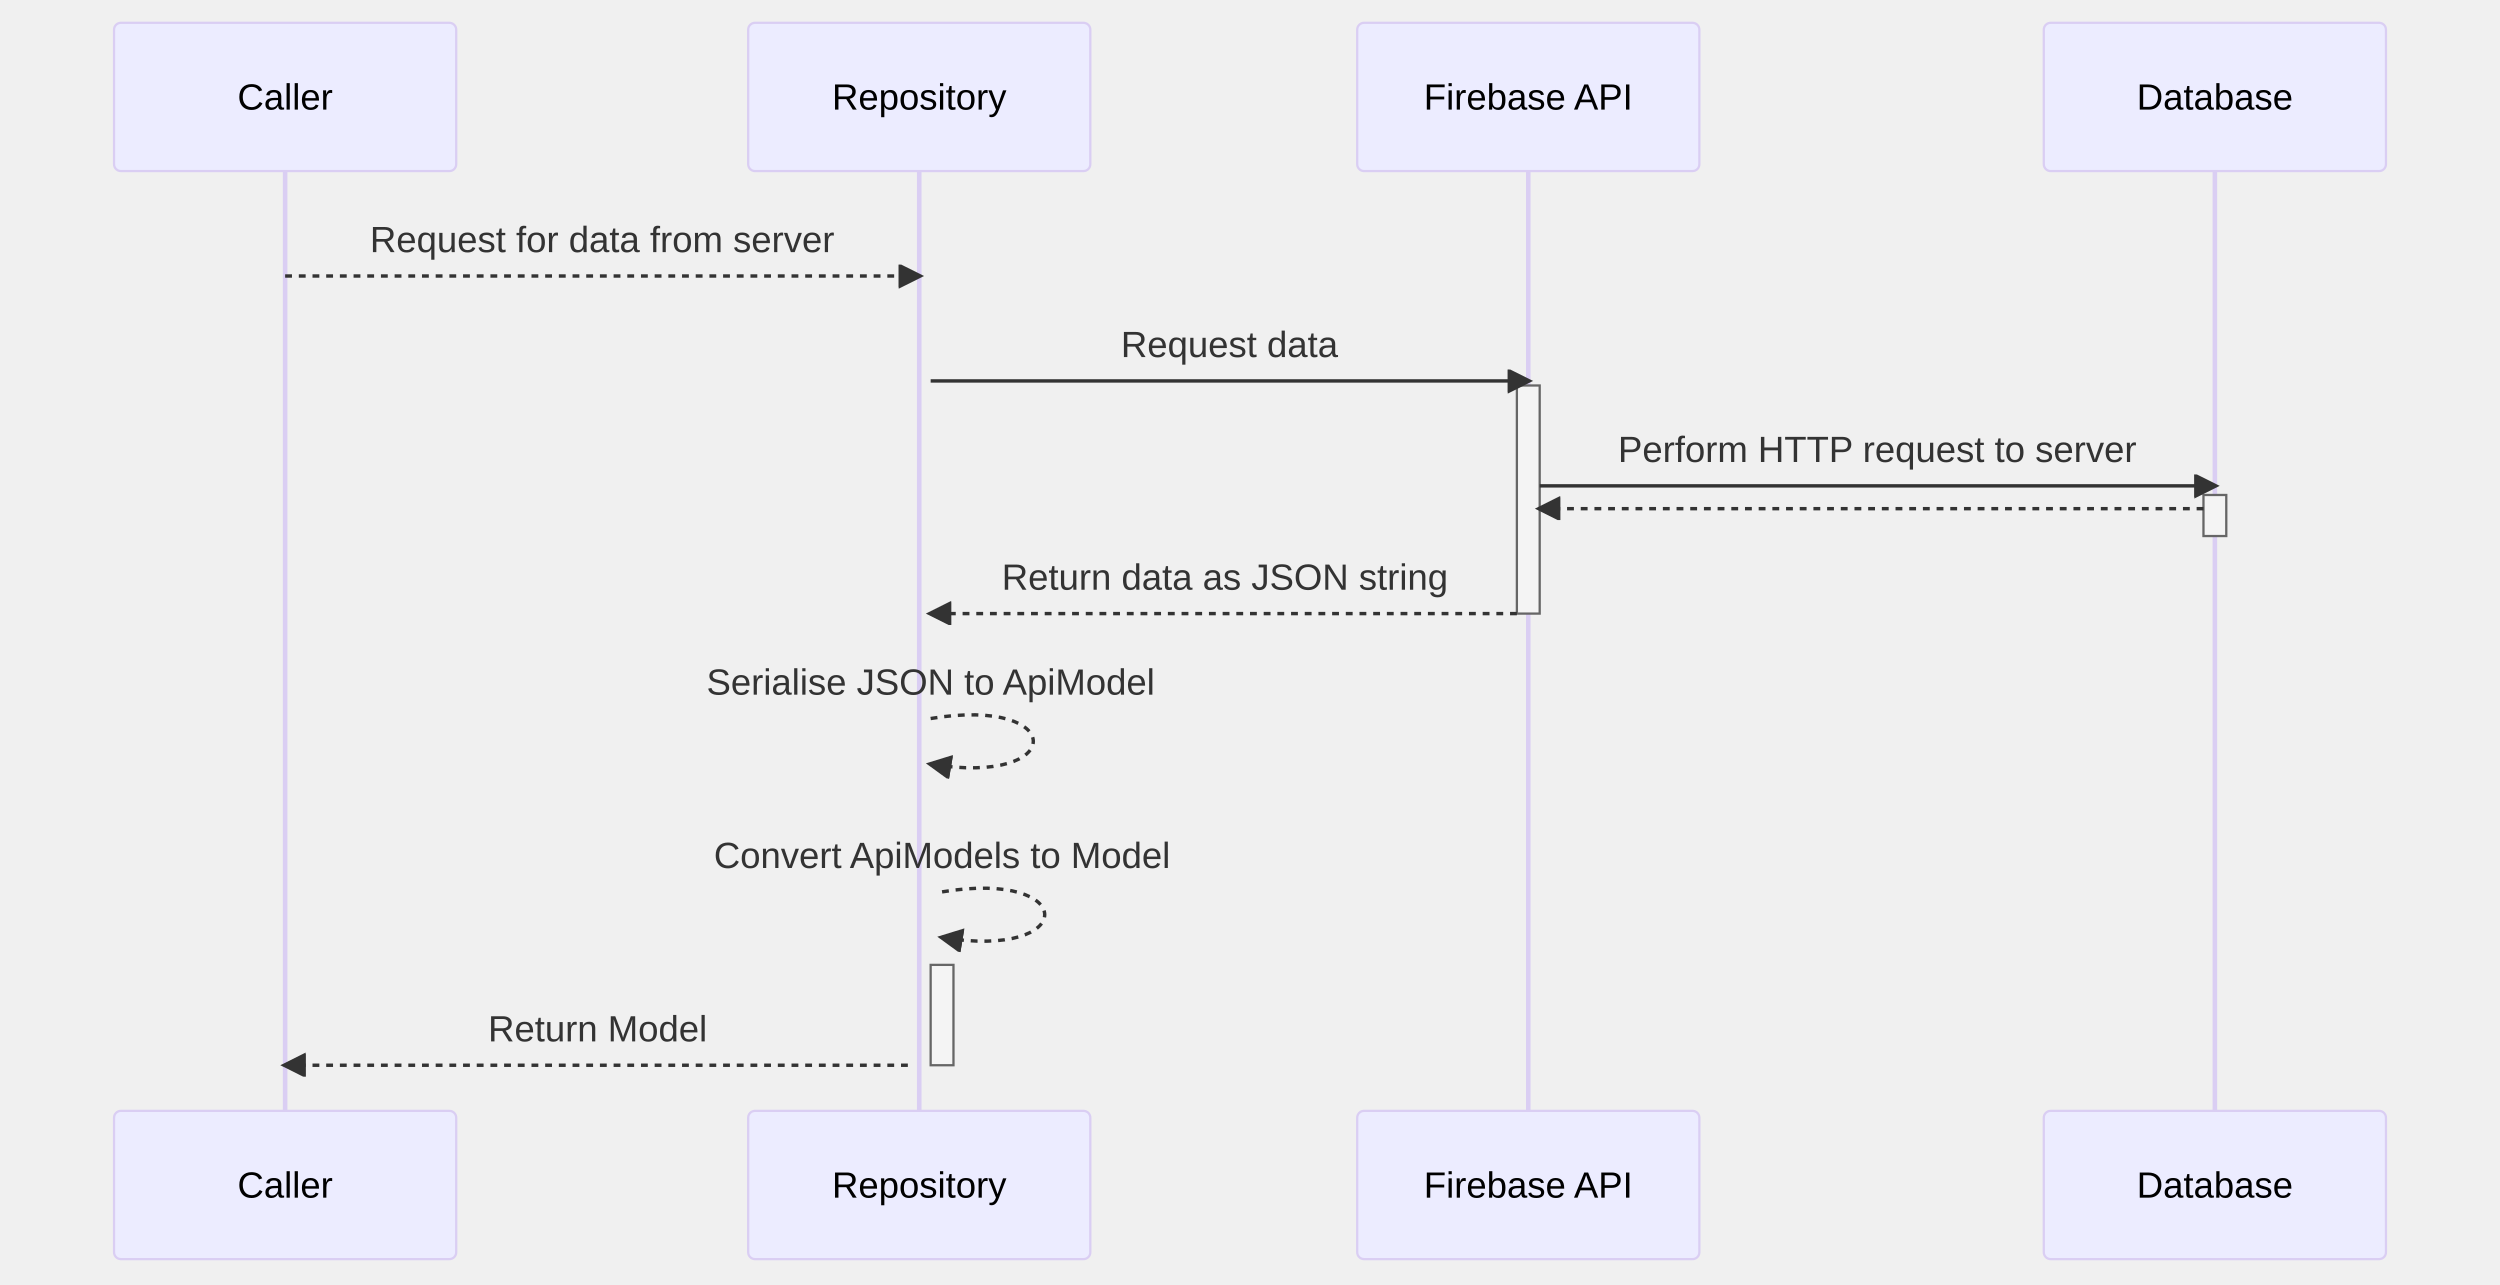
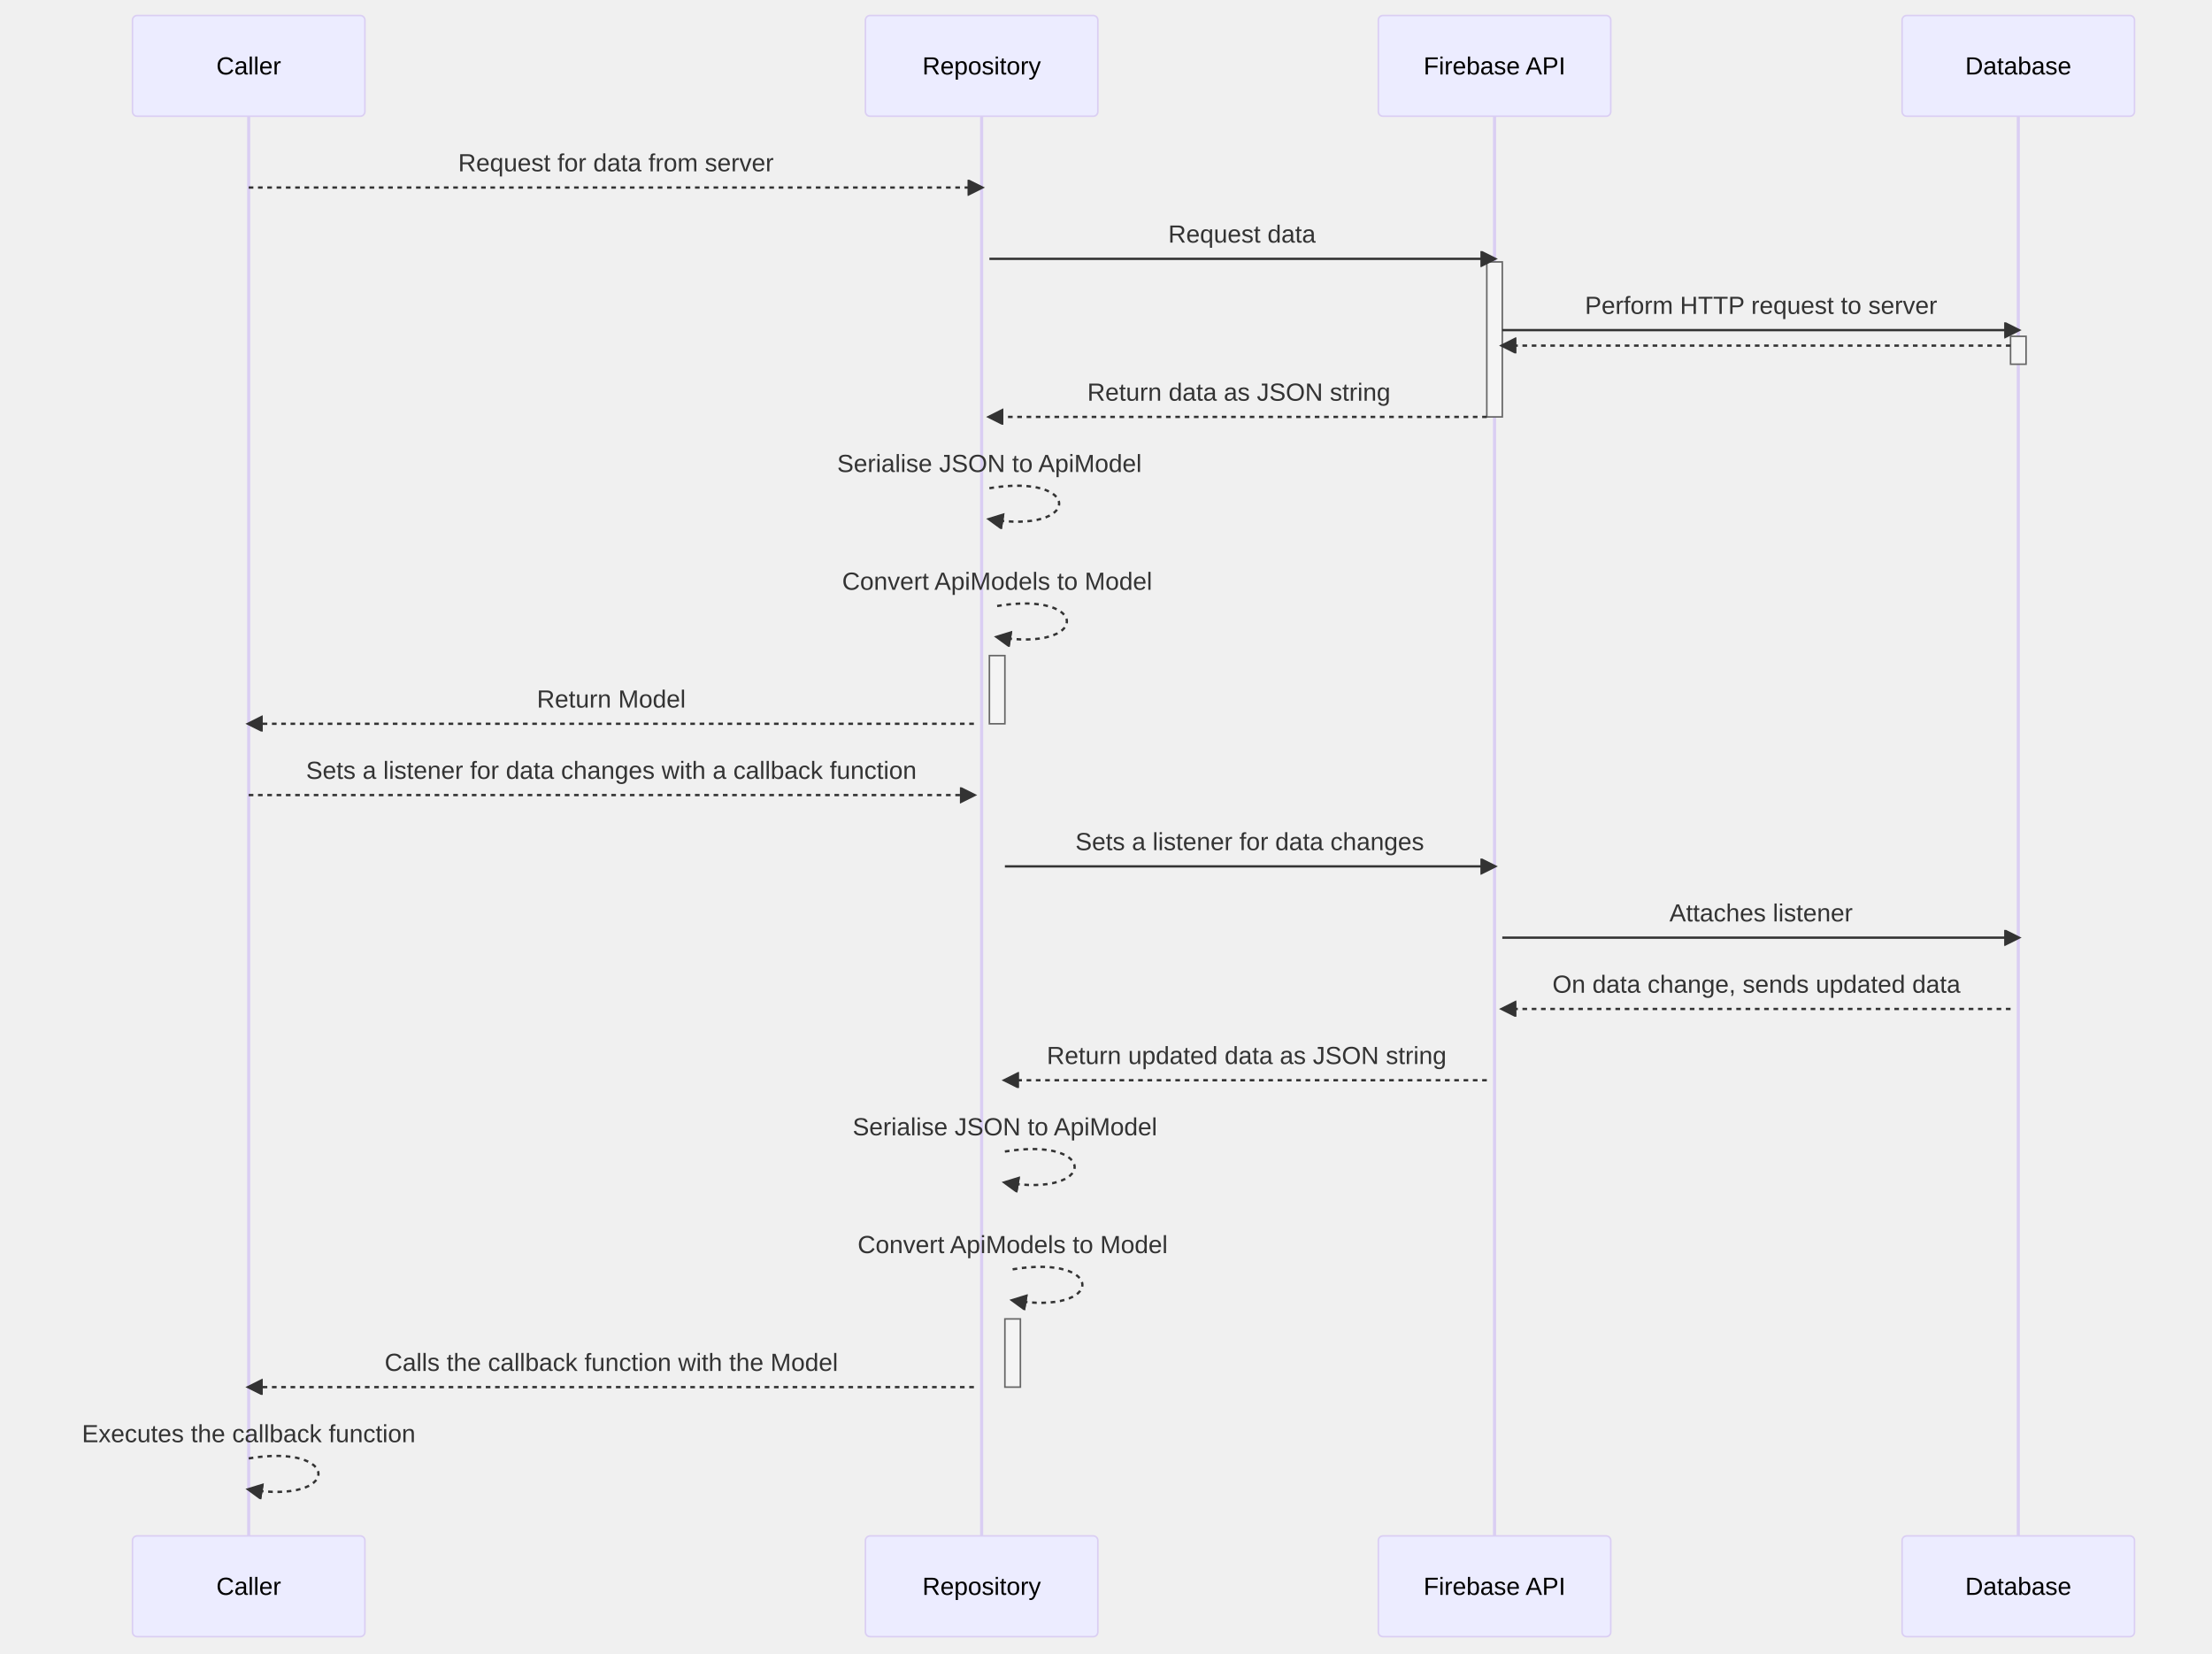
- <svg xmlns="http://www.w3.org/2000/svg" aria-roledescription="sequence" role="graphics-document document" viewBox="-50 -10 1096 563" style="max-width: 1096px; background-color: rgb(255, 255, 255);" width="100%" id="mermaid-1681611769257">
-   <style>#mermaid-1681611769257{font-family:"trebuchet ms",verdana,arial,sans-serif;font-size:16px;fill:#333;}#mermaid-1681611769257 .error-icon{fill:#552222;}#mermaid-1681611769257 .error-text{fill:#552222;stroke:#552222;}#mermaid-1681611769257 .edge-thickness-normal{stroke-width:2px;}#mermaid-1681611769257 .edge-thickness-thick{stroke-width:3.5px;}#mermaid-1681611769257 .edge-pattern-solid{stroke-dasharray:0;}#mermaid-1681611769257 .edge-pattern-dashed{stroke-dasharray:3;}#mermaid-1681611769257 .edge-pattern-dotted{stroke-dasharray:2;}#mermaid-1681611769257 .marker{fill:#333333;stroke:#333333;}#mermaid-1681611769257 .marker.cross{stroke:#333333;}#mermaid-1681611769257 svg{font-family:"trebuchet ms",verdana,arial,sans-serif;font-size:16px;}#mermaid-1681611769257 .actor{stroke:hsl(259.626, 59.777%, 87.902%);fill:#ECECFF;}#mermaid-1681611769257 text.actor&gt;tspan{fill:black;stroke:none;}#mermaid-1681611769257 .actor-line{stroke:grey;}#mermaid-1681611769257 .messageLine0{stroke-width:1.5;stroke-dasharray:none;stroke:#333;}#mermaid-1681611769257 .messageLine1{stroke-width:1.5;stroke-dasharray:2,2;stroke:#333;}#mermaid-1681611769257 #arrowhead path{fill:#333;stroke:#333;}#mermaid-1681611769257 .sequenceNumber{fill:white;}#mermaid-1681611769257 #sequencenumber{fill:#333;}#mermaid-1681611769257 #crosshead path{fill:#333;stroke:#333;}#mermaid-1681611769257 .messageText{fill:#333;stroke:none;}#mermaid-1681611769257 .labelBox{stroke:hsl(259.626, 59.777%, 87.902%);fill:#ECECFF;}#mermaid-1681611769257 .labelText,#mermaid-1681611769257 .labelText&gt;tspan{fill:black;stroke:none;}#mermaid-1681611769257 .loopText,#mermaid-1681611769257 .loopText&gt;tspan{fill:black;stroke:none;}#mermaid-1681611769257 .loopLine{stroke-width:2px;stroke-dasharray:2,2;stroke:hsl(259.626, 59.777%, 87.902%);fill:hsl(259.626, 59.777%, 87.902%);}#mermaid-1681611769257 .note{stroke:#aaaa33;fill:#fff5ad;}#mermaid-1681611769257 .noteText,#mermaid-1681611769257 .noteText&gt;tspan{fill:black;stroke:none;}#mermaid-1681611769257 .activation0{fill:#f4f4f4;stroke:#666;}#mermaid-1681611769257 .activation1{fill:#f4f4f4;stroke:#666;}#mermaid-1681611769257 .activation2{fill:#f4f4f4;stroke:#666;}#mermaid-1681611769257 .actorPopupMenu{position:absolute;}#mermaid-1681611769257 .actorPopupMenuPanel{position:absolute;fill:#ECECFF;box-shadow:0px 8px 16px 0px rgba(0,0,0,0.2);filter:drop-shadow(3px 5px 2px rgb(0 0 0 / 0.4));}#mermaid-1681611769257 .actor-man line{stroke:hsl(259.626, 59.777%, 87.902%);fill:#ECECFF;}#mermaid-1681611769257 .actor-man circle,#mermaid-1681611769257 line{stroke:hsl(259.626, 59.777%, 87.902%);fill:#ECECFF;stroke-width:2px;}#mermaid-1681611769257 :root{--mermaid-font-family:"trebuchet ms",verdana,arial,sans-serif;}</style>
+ <svg xmlns="http://www.w3.org/2000/svg" aria-roledescription="sequence" role="graphics-document document" viewBox="-85.5 -10 1427.5 1067" style="max-width: 1427.5px; background-color: rgb(255, 255, 255);" width="100%" id="mermaid-1681635837410">
+   <style>#mermaid-1681635837410{font-family:"trebuchet ms",verdana,arial,sans-serif;font-size:16px;fill:#333;}#mermaid-1681635837410 .error-icon{fill:#552222;}#mermaid-1681635837410 .error-text{fill:#552222;stroke:#552222;}#mermaid-1681635837410 .edge-thickness-normal{stroke-width:2px;}#mermaid-1681635837410 .edge-thickness-thick{stroke-width:3.5px;}#mermaid-1681635837410 .edge-pattern-solid{stroke-dasharray:0;}#mermaid-1681635837410 .edge-pattern-dashed{stroke-dasharray:3;}#mermaid-1681635837410 .edge-pattern-dotted{stroke-dasharray:2;}#mermaid-1681635837410 .marker{fill:#333333;stroke:#333333;}#mermaid-1681635837410 .marker.cross{stroke:#333333;}#mermaid-1681635837410 svg{font-family:"trebuchet ms",verdana,arial,sans-serif;font-size:16px;}#mermaid-1681635837410 .actor{stroke:hsl(259.626, 59.777%, 87.902%);fill:#ECECFF;}#mermaid-1681635837410 text.actor&gt;tspan{fill:black;stroke:none;}#mermaid-1681635837410 .actor-line{stroke:grey;}#mermaid-1681635837410 .messageLine0{stroke-width:1.5;stroke-dasharray:none;stroke:#333;}#mermaid-1681635837410 .messageLine1{stroke-width:1.5;stroke-dasharray:2,2;stroke:#333;}#mermaid-1681635837410 #arrowhead path{fill:#333;stroke:#333;}#mermaid-1681635837410 .sequenceNumber{fill:white;}#mermaid-1681635837410 #sequencenumber{fill:#333;}#mermaid-1681635837410 #crosshead path{fill:#333;stroke:#333;}#mermaid-1681635837410 .messageText{fill:#333;stroke:none;}#mermaid-1681635837410 .labelBox{stroke:hsl(259.626, 59.777%, 87.902%);fill:#ECECFF;}#mermaid-1681635837410 .labelText,#mermaid-1681635837410 .labelText&gt;tspan{fill:black;stroke:none;}#mermaid-1681635837410 .loopText,#mermaid-1681635837410 .loopText&gt;tspan{fill:black;stroke:none;}#mermaid-1681635837410 .loopLine{stroke-width:2px;stroke-dasharray:2,2;stroke:hsl(259.626, 59.777%, 87.902%);fill:hsl(259.626, 59.777%, 87.902%);}#mermaid-1681635837410 .note{stroke:#aaaa33;fill:#fff5ad;}#mermaid-1681635837410 .noteText,#mermaid-1681635837410 .noteText&gt;tspan{fill:black;stroke:none;}#mermaid-1681635837410 .activation0{fill:#f4f4f4;stroke:#666;}#mermaid-1681635837410 .activation1{fill:#f4f4f4;stroke:#666;}#mermaid-1681635837410 .activation2{fill:#f4f4f4;stroke:#666;}#mermaid-1681635837410 .actorPopupMenu{position:absolute;}#mermaid-1681635837410 .actorPopupMenuPanel{position:absolute;fill:#ECECFF;box-shadow:0px 8px 16px 0px rgba(0,0,0,0.2);filter:drop-shadow(3px 5px 2px rgb(0 0 0 / 0.4));}#mermaid-1681635837410 .actor-man line{stroke:hsl(259.626, 59.777%, 87.902%);fill:#ECECFF;}#mermaid-1681635837410 .actor-man circle,#mermaid-1681635837410 line{stroke:hsl(259.626, 59.777%, 87.902%);fill:#ECECFF;stroke-width:2px;}#mermaid-1681635837410 :root{--mermaid-font-family:"trebuchet ms",verdana,arial,sans-serif;}</style>
  <g />
  <defs>
    <symbol height="24" width="24" id="computer">
      <path d="M2 2v13h20v-13h-20zm18 11h-16v-9h16v9zm-10.228 6l.466-1h3.524l.467 1h-4.457zm14.228 3h-24l2-6h2.104l-1.33 4h18.45l-1.297-4h2.073l2 6zm-5-10h-14v-7h14v7z" transform="scale(.5)" />
    </symbol>
  </defs>
  <defs>
    <symbol clip-rule="evenodd" fill-rule="evenodd" id="database">
      <path d="M12.258.001l.256.004.255.005.253.008.251.01.249.012.247.015.246.016.242.019.241.02.239.023.236.024.233.027.231.028.229.031.225.032.223.034.22.036.217.038.214.04.211.041.208.043.205.045.201.046.198.048.194.05.191.051.187.053.183.054.18.056.175.057.172.059.168.06.163.061.16.063.155.064.15.066.074.033.073.033.071.034.07.034.069.035.068.035.067.035.066.035.064.036.064.036.062.036.06.036.06.037.058.037.058.037.055.038.055.038.053.038.052.038.051.039.05.039.048.039.047.039.045.04.044.04.043.04.041.04.04.041.039.041.037.041.036.041.034.041.033.042.032.042.03.042.029.042.027.042.026.043.024.043.023.043.021.043.02.043.018.044.017.043.015.044.013.044.012.044.011.045.009.044.007.045.006.045.004.045.002.045.001.045v17l-.001.045-.002.045-.004.045-.006.045-.007.045-.009.044-.011.045-.012.044-.013.044-.015.044-.017.043-.018.044-.02.043-.021.043-.023.043-.024.043-.026.043-.027.042-.029.042-.03.042-.032.042-.033.042-.034.041-.036.041-.037.041-.039.041-.04.041-.041.04-.043.04-.044.04-.045.04-.047.039-.048.039-.05.039-.051.039-.052.038-.053.038-.055.038-.055.038-.058.037-.058.037-.06.037-.06.036-.062.036-.064.036-.064.036-.066.035-.067.035-.068.035-.069.035-.07.034-.071.034-.073.033-.074.033-.15.066-.155.064-.16.063-.163.061-.168.06-.172.059-.175.057-.18.056-.183.054-.187.053-.191.051-.194.05-.198.048-.201.046-.205.045-.208.043-.211.041-.214.04-.217.038-.22.036-.223.034-.225.032-.229.031-.231.028-.233.027-.236.024-.239.023-.241.02-.242.019-.246.016-.247.015-.249.012-.251.01-.253.008-.255.005-.256.004-.258.001-.258-.001-.256-.004-.255-.005-.253-.008-.251-.01-.249-.012-.247-.015-.245-.016-.243-.019-.241-.02-.238-.023-.236-.024-.234-.027-.231-.028-.228-.031-.226-.032-.223-.034-.22-.036-.217-.038-.214-.04-.211-.041-.208-.043-.204-.045-.201-.046-.198-.048-.195-.05-.19-.051-.187-.053-.184-.054-.179-.056-.176-.057-.172-.059-.167-.06-.164-.061-.159-.063-.155-.064-.151-.066-.074-.033-.072-.033-.072-.034-.07-.034-.069-.035-.068-.035-.067-.035-.066-.035-.064-.036-.063-.036-.062-.036-.061-.036-.06-.037-.058-.037-.057-.037-.056-.038-.055-.038-.053-.038-.052-.038-.051-.039-.049-.039-.049-.039-.046-.039-.046-.04-.044-.04-.043-.04-.041-.04-.04-.041-.039-.041-.037-.041-.036-.041-.034-.041-.033-.042-.032-.042-.03-.042-.029-.042-.027-.042-.026-.043-.024-.043-.023-.043-.021-.043-.02-.043-.018-.044-.017-.043-.015-.044-.013-.044-.012-.044-.011-.045-.009-.044-.007-.045-.006-.045-.004-.045-.002-.045-.001-.045v-17l.001-.045.002-.045.004-.045.006-.045.007-.045.009-.044.011-.045.012-.044.013-.044.015-.044.017-.043.018-.044.02-.043.021-.043.023-.043.024-.043.026-.043.027-.042.029-.042.03-.042.032-.042.033-.042.034-.041.036-.041.037-.041.039-.041.04-.041.041-.04.043-.04.044-.04.046-.04.046-.039.049-.039.049-.039.051-.039.052-.038.053-.038.055-.038.056-.038.057-.037.058-.037.06-.037.061-.036.062-.036.063-.036.064-.036.066-.035.067-.035.068-.035.069-.035.07-.034.072-.034.072-.033.074-.033.151-.066.155-.064.159-.063.164-.061.167-.06.172-.059.176-.057.179-.056.184-.054.187-.053.19-.051.195-.05.198-.048.201-.046.204-.045.208-.043.211-.041.214-.04.217-.038.22-.036.223-.034.226-.032.228-.031.231-.028.234-.027.236-.024.238-.023.241-.02.243-.019.245-.016.247-.015.249-.012.251-.01.253-.008.255-.005.256-.004.258-.001.258.001zm-9.258 20.499v.01l.001.021.003.021.004.022.005.021.006.022.007.022.009.023.01.022.011.023.012.023.013.023.015.023.016.024.017.023.018.024.019.024.021.024.022.025.023.024.024.025.052.049.056.05.061.051.066.051.07.051.075.051.079.052.084.052.088.052.092.052.097.052.102.051.105.052.11.052.114.051.119.051.123.051.127.05.131.05.135.05.139.048.144.049.147.047.152.047.155.047.16.045.163.045.167.043.171.043.176.041.178.041.183.039.187.039.19.037.194.035.197.035.202.033.204.031.209.03.212.029.216.027.219.025.222.024.226.021.23.02.233.018.236.016.24.015.243.012.246.01.249.008.253.005.256.004.259.001.26-.001.257-.004.254-.005.25-.008.247-.011.244-.012.241-.014.237-.016.233-.018.231-.021.226-.021.224-.024.22-.026.216-.027.212-.028.21-.031.205-.031.202-.034.198-.034.194-.036.191-.037.187-.039.183-.04.179-.04.175-.042.172-.043.168-.044.163-.045.16-.046.155-.046.152-.047.148-.048.143-.049.139-.049.136-.05.131-.05.126-.05.123-.051.118-.052.114-.051.11-.052.106-.052.101-.052.096-.052.092-.052.088-.053.083-.051.079-.052.074-.052.07-.051.065-.051.06-.051.056-.05.051-.05.023-.024.023-.025.021-.024.02-.024.019-.024.018-.024.017-.024.015-.023.014-.024.013-.023.012-.023.01-.023.01-.022.008-.022.006-.022.006-.022.004-.022.004-.021.001-.021.001-.021v-4.127l-.077.055-.08.053-.083.054-.085.053-.087.052-.09.052-.093.051-.095.05-.097.05-.1.049-.102.049-.105.048-.106.047-.109.047-.111.046-.114.045-.115.045-.118.044-.12.043-.122.042-.124.042-.126.041-.128.04-.13.04-.132.038-.134.038-.135.037-.138.037-.139.035-.142.035-.143.034-.144.033-.147.032-.148.031-.15.03-.151.03-.153.029-.154.027-.156.027-.158.026-.159.025-.161.024-.162.023-.163.022-.165.021-.166.02-.167.019-.169.018-.169.017-.171.016-.173.015-.173.014-.175.013-.175.012-.177.011-.178.01-.179.008-.179.008-.181.006-.182.005-.182.004-.184.003-.184.002h-.37l-.184-.002-.184-.003-.182-.004-.182-.005-.181-.006-.179-.008-.179-.008-.178-.01-.176-.011-.176-.012-.175-.013-.173-.014-.172-.015-.171-.016-.17-.017-.169-.018-.167-.019-.166-.02-.165-.021-.163-.022-.162-.023-.161-.024-.159-.025-.157-.026-.156-.027-.155-.027-.153-.029-.151-.03-.15-.03-.148-.031-.146-.032-.145-.033-.143-.034-.141-.035-.14-.035-.137-.037-.136-.037-.134-.038-.132-.038-.13-.04-.128-.04-.126-.041-.124-.042-.122-.042-.12-.044-.117-.043-.116-.045-.113-.045-.112-.046-.109-.047-.106-.047-.105-.048-.102-.049-.1-.049-.097-.05-.095-.05-.093-.052-.09-.051-.087-.052-.085-.053-.083-.054-.08-.054-.077-.054v4.127zm0-5.654v.011l.001.021.003.021.004.021.005.022.006.022.007.022.009.022.01.022.011.023.012.023.013.023.015.024.016.023.017.024.018.024.019.024.021.024.022.024.023.025.024.024.052.05.056.05.061.05.066.051.07.051.075.052.079.051.084.052.088.052.092.052.097.052.102.052.105.052.11.051.114.051.119.052.123.05.127.051.131.05.135.049.139.049.144.048.147.048.152.047.155.046.16.045.163.045.167.044.171.042.176.042.178.04.183.04.187.038.19.037.194.036.197.034.202.033.204.032.209.03.212.028.216.027.219.025.222.024.226.022.23.02.233.018.236.016.24.014.243.012.246.01.249.008.253.006.256.003.259.001.26-.001.257-.003.254-.006.25-.008.247-.01.244-.012.241-.015.237-.016.233-.018.231-.02.226-.022.224-.024.22-.025.216-.027.212-.029.21-.03.205-.032.202-.033.198-.035.194-.036.191-.037.187-.039.183-.039.179-.041.175-.042.172-.043.168-.044.163-.045.16-.045.155-.047.152-.047.148-.048.143-.048.139-.05.136-.049.131-.05.126-.051.123-.051.118-.051.114-.052.11-.052.106-.052.101-.052.096-.052.092-.052.088-.052.083-.052.079-.052.074-.051.07-.052.065-.051.06-.05.056-.051.051-.049.023-.025.023-.024.021-.025.02-.024.019-.024.018-.024.017-.024.015-.023.014-.023.013-.024.012-.022.01-.023.01-.023.008-.022.006-.022.006-.022.004-.021.004-.022.001-.021.001-.021v-4.139l-.077.054-.08.054-.083.054-.085.052-.087.053-.09.051-.093.051-.095.051-.097.05-.1.049-.102.049-.105.048-.106.047-.109.047-.111.046-.114.045-.115.044-.118.044-.12.044-.122.042-.124.042-.126.041-.128.04-.13.039-.132.039-.134.038-.135.037-.138.036-.139.036-.142.035-.143.033-.144.033-.147.033-.148.031-.15.03-.151.03-.153.028-.154.028-.156.027-.158.026-.159.025-.161.024-.162.023-.163.022-.165.021-.166.02-.167.019-.169.018-.169.017-.171.016-.173.015-.173.014-.175.013-.175.012-.177.011-.178.009-.179.009-.179.007-.181.007-.182.005-.182.004-.184.003-.184.002h-.37l-.184-.002-.184-.003-.182-.004-.182-.005-.181-.007-.179-.007-.179-.009-.178-.009-.176-.011-.176-.012-.175-.013-.173-.014-.172-.015-.171-.016-.17-.017-.169-.018-.167-.019-.166-.02-.165-.021-.163-.022-.162-.023-.161-.024-.159-.025-.157-.026-.156-.027-.155-.028-.153-.028-.151-.03-.15-.03-.148-.031-.146-.033-.145-.033-.143-.033-.141-.035-.14-.036-.137-.036-.136-.037-.134-.038-.132-.039-.13-.039-.128-.04-.126-.041-.124-.042-.122-.043-.12-.043-.117-.044-.116-.044-.113-.046-.112-.046-.109-.046-.106-.047-.105-.048-.102-.049-.1-.049-.097-.05-.095-.051-.093-.051-.09-.051-.087-.053-.085-.052-.083-.054-.08-.054-.077-.054v4.139zm0-5.666v.011l.001.02.003.022.004.021.005.022.006.021.007.022.009.023.01.022.011.023.012.023.013.023.015.023.016.024.017.024.018.023.019.024.021.025.022.024.023.024.024.025.052.05.056.05.061.05.066.051.07.051.075.052.079.051.084.052.088.052.092.052.097.052.102.052.105.051.11.052.114.051.119.051.123.051.127.05.131.05.135.05.139.049.144.048.147.048.152.047.155.046.16.045.163.045.167.043.171.043.176.042.178.04.183.04.187.038.19.037.194.036.197.034.202.033.204.032.209.03.212.028.216.027.219.025.222.024.226.021.23.02.233.018.236.017.24.014.243.012.246.01.249.008.253.006.256.003.259.001.26-.001.257-.003.254-.006.25-.008.247-.01.244-.013.241-.014.237-.016.233-.018.231-.02.226-.022.224-.024.22-.025.216-.027.212-.029.21-.03.205-.032.202-.033.198-.035.194-.036.191-.037.187-.039.183-.039.179-.041.175-.042.172-.043.168-.044.163-.045.16-.045.155-.047.152-.047.148-.048.143-.049.139-.049.136-.049.131-.051.126-.05.123-.051.118-.052.114-.051.11-.052.106-.052.101-.052.096-.052.092-.052.088-.052.083-.052.079-.052.074-.052.07-.051.065-.051.06-.051.056-.05.051-.049.023-.025.023-.025.021-.024.02-.024.019-.024.018-.024.017-.024.015-.023.014-.024.013-.023.012-.023.01-.022.01-.023.008-.022.006-.022.006-.022.004-.022.004-.021.001-.021.001-.021v-4.153l-.077.054-.08.054-.083.053-.085.053-.087.053-.09.051-.093.051-.095.051-.097.05-.1.049-.102.048-.105.048-.106.048-.109.046-.111.046-.114.046-.115.044-.118.044-.12.043-.122.043-.124.042-.126.041-.128.04-.13.039-.132.039-.134.038-.135.037-.138.036-.139.036-.142.034-.143.034-.144.033-.147.032-.148.032-.15.03-.151.03-.153.028-.154.028-.156.027-.158.026-.159.024-.161.024-.162.023-.163.023-.165.021-.166.02-.167.019-.169.018-.169.017-.171.016-.173.015-.173.014-.175.013-.175.012-.177.01-.178.01-.179.009-.179.007-.181.006-.182.006-.182.004-.184.003-.184.001-.185.001-.185-.001-.184-.001-.184-.003-.182-.004-.182-.006-.181-.006-.179-.007-.179-.009-.178-.01-.176-.01-.176-.012-.175-.013-.173-.014-.172-.015-.171-.016-.17-.017-.169-.018-.167-.019-.166-.02-.165-.021-.163-.023-.162-.023-.161-.024-.159-.024-.157-.026-.156-.027-.155-.028-.153-.028-.151-.03-.15-.03-.148-.032-.146-.032-.145-.033-.143-.034-.141-.034-.14-.036-.137-.036-.136-.037-.134-.038-.132-.039-.13-.039-.128-.041-.126-.041-.124-.041-.122-.043-.12-.043-.117-.044-.116-.044-.113-.046-.112-.046-.109-.046-.106-.048-.105-.048-.102-.048-.1-.05-.097-.049-.095-.051-.093-.051-.09-.052-.087-.052-.085-.053-.083-.053-.08-.054-.077-.054v4.153zm8.74-8.179l-.257.004-.254.005-.25.008-.247.011-.244.012-.241.014-.237.016-.233.018-.231.021-.226.022-.224.023-.22.026-.216.027-.212.028-.21.031-.205.032-.202.033-.198.034-.194.036-.191.038-.187.038-.183.04-.179.041-.175.042-.172.043-.168.043-.163.045-.16.046-.155.046-.152.048-.148.048-.143.048-.139.049-.136.05-.131.05-.126.051-.123.051-.118.051-.114.052-.11.052-.106.052-.101.052-.096.052-.092.052-.088.052-.083.052-.079.052-.074.051-.07.052-.065.051-.06.05-.056.05-.051.05-.023.025-.023.024-.021.024-.02.025-.019.024-.018.024-.017.023-.015.024-.014.023-.013.023-.012.023-.01.023-.01.022-.008.022-.006.023-.006.021-.004.022-.004.021-.001.021-.001.021.001.021.001.021.004.021.004.022.006.021.006.023.008.022.01.022.01.023.012.023.013.023.014.023.015.024.017.023.018.024.019.024.02.025.021.024.023.024.023.025.051.05.056.05.06.05.065.051.07.052.074.051.079.052.083.052.088.052.092.052.096.052.101.052.106.052.11.052.114.052.118.051.123.051.126.051.131.05.136.05.139.049.143.048.148.048.152.048.155.046.16.046.163.045.168.043.172.043.175.042.179.041.183.04.187.038.191.038.194.036.198.034.202.033.205.032.21.031.212.028.216.027.22.026.224.023.226.022.231.021.233.018.237.016.241.014.244.012.247.011.25.008.254.005.257.004.26.001.26-.001.257-.004.254-.005.25-.008.247-.011.244-.012.241-.014.237-.016.233-.018.231-.021.226-.022.224-.023.22-.026.216-.027.212-.028.21-.031.205-.032.202-.033.198-.034.194-.036.191-.038.187-.038.183-.04.179-.041.175-.042.172-.043.168-.043.163-.045.16-.046.155-.046.152-.048.148-.048.143-.048.139-.049.136-.05.131-.05.126-.051.123-.051.118-.051.114-.052.11-.052.106-.052.101-.052.096-.052.092-.052.088-.052.083-.052.079-.052.074-.051.07-.052.065-.051.06-.05.056-.05.051-.05.023-.025.023-.024.021-.024.02-.025.019-.024.018-.024.017-.023.015-.024.014-.023.013-.023.012-.023.01-.023.01-.022.008-.022.006-.023.006-.021.004-.022.004-.021.001-.021.001-.021-.001-.021-.001-.021-.004-.021-.004-.022-.006-.021-.006-.023-.008-.022-.01-.022-.01-.023-.012-.023-.013-.023-.014-.023-.015-.024-.017-.023-.018-.024-.019-.024-.02-.025-.021-.024-.023-.024-.023-.025-.051-.05-.056-.05-.06-.05-.065-.051-.07-.052-.074-.051-.079-.052-.083-.052-.088-.052-.092-.052-.096-.052-.101-.052-.106-.052-.11-.052-.114-.052-.118-.051-.123-.051-.126-.051-.131-.05-.136-.05-.139-.049-.143-.048-.148-.048-.152-.048-.155-.046-.16-.046-.163-.045-.168-.043-.172-.043-.175-.042-.179-.041-.183-.04-.187-.038-.191-.038-.194-.036-.198-.034-.202-.033-.205-.032-.21-.031-.212-.028-.216-.027-.22-.026-.224-.023-.226-.022-.231-.021-.233-.018-.237-.016-.241-.014-.244-.012-.247-.011-.25-.008-.254-.005-.257-.004-.26-.001-.26.001z" transform="scale(.5)" />
    </symbol>
  </defs>
  <defs>
    <symbol height="24" width="24" id="clock">
      <path d="M12 2c5.514 0 10 4.486 10 10s-4.486 10-10 10-10-4.486-10-10 4.486-10 10-10zm0-2c-6.627 0-12 5.373-12 12s5.373 12 12 12 12-5.373 12-12-5.373-12-12-12zm5.848 12.459c.202.038.202.333.001.372-1.907.361-6.045 1.111-6.547 1.111-.719 0-1.301-.582-1.301-1.301 0-.512.77-5.447 1.125-7.445.034-.192.312-.181.343.014l.985 6.238 5.394 1.011z" transform="scale(.5)" />
    </symbol>
  </defs>
  <g>
-     <line stroke="#999" stroke-width="0.5px" class="200" y2="497" x2="75" y1="5" x1="75" id="actor80" />
-     <g id="root-80">
+     <line stroke="#999" stroke-width="0.5px" class="200" y2="1001" x2="75" y1="5" x1="75" id="actor0" />
+     <g id="root-0">
      <rect class="actor" ry="3" rx="3" height="65" width="150" stroke="#666" fill="#eaeaea" y="0" x="0" />
      <text style="text-anchor: middle; font-size: 16px; font-weight: 400;" class="actor" alignment-baseline="central" dominant-baseline="central" y="32.5" x="75">
        <tspan dy="0" x="75">Caller</tspan>
      </text>
    </g>
  </g>
  <g>
-     <line stroke="#999" stroke-width="0.5px" class="200" y2="497" x2="353" y1="5" x1="353" id="actor81" />
-     <g id="root-81">
-       <rect class="actor" ry="3" rx="3" height="65" width="150" stroke="#666" fill="#eaeaea" y="0" x="278" />
-       <text style="text-anchor: middle; font-size: 16px; font-weight: 400;" class="actor" alignment-baseline="central" dominant-baseline="central" y="32.5" x="353">
-         <tspan dy="0" x="353">Repository</tspan>
+     <line stroke="#999" stroke-width="0.5px" class="200" y2="1001" x2="548" y1="5" x1="548" id="actor1" />
+     <g id="root-1">
+       <rect class="actor" ry="3" rx="3" height="65" width="150" stroke="#666" fill="#eaeaea" y="0" x="473" />
+       <text style="text-anchor: middle; font-size: 16px; font-weight: 400;" class="actor" alignment-baseline="central" dominant-baseline="central" y="32.5" x="548">
+         <tspan dy="0" x="548">Repository</tspan>
      </text>
    </g>
  </g>
  <g>
-     <line stroke="#999" stroke-width="0.5px" class="200" y2="497" x2="620" y1="5" x1="620" id="actor82" />
-     <g id="root-82">
-       <rect class="actor" ry="3" rx="3" height="65" width="150" stroke="#666" fill="#eaeaea" y="0" x="545" />
-       <text style="text-anchor: middle; font-size: 16px; font-weight: 400;" class="actor" alignment-baseline="central" dominant-baseline="central" y="32.5" x="620">
-         <tspan dy="0" x="620">Firebase API</tspan>
+     <line stroke="#999" stroke-width="0.5px" class="200" y2="1001" x2="879" y1="5" x1="879" id="actor2" />
+     <g id="root-2">
+       <rect class="actor" ry="3" rx="3" height="65" width="150" stroke="#666" fill="#eaeaea" y="0" x="804" />
+       <text style="text-anchor: middle; font-size: 16px; font-weight: 400;" class="actor" alignment-baseline="central" dominant-baseline="central" y="32.5" x="879">
+         <tspan dy="0" x="879">Firebase API</tspan>
      </text>
    </g>
  </g>
  <g>
-     <line stroke="#999" stroke-width="0.5px" class="200" y2="497" x2="921" y1="5" x1="921" id="actor83" />
-     <g id="root-83">
-       <rect class="actor" ry="3" rx="3" height="65" width="150" stroke="#666" fill="#eaeaea" y="0" x="846" />
-       <text style="text-anchor: middle; font-size: 16px; font-weight: 400;" class="actor" alignment-baseline="central" dominant-baseline="central" y="32.5" x="921">
-         <tspan dy="0" x="921">Database</tspan>
+     <line stroke="#999" stroke-width="0.5px" class="200" y2="1001" x2="1217" y1="5" x1="1217" id="actor3" />
+     <g id="root-3">
+       <rect class="actor" ry="3" rx="3" height="65" width="150" stroke="#666" fill="#eaeaea" y="0" x="1142" />
+       <text style="text-anchor: middle; font-size: 16px; font-weight: 400;" class="actor" alignment-baseline="central" dominant-baseline="central" y="32.5" x="1217">
+         <tspan dy="0" x="1217">Database</tspan>
      </text>
    </g>
  </g>
  <defs>
    <marker orient="auto" markerHeight="12" markerWidth="12" markerUnits="userSpaceOnUse" refY="5" refX="9" id="arrowhead">
      <path d="M 0 0 L 10 5 L 0 10 z" />
    </marker>
  </defs>
  <defs>
    <marker refY="5" refX="4" orient="auto" markerHeight="8" markerWidth="15" id="crosshead">
      <path style="stroke-dasharray: 0, 0;" d="M 1,2 L 6,7 M 6,2 L 1,7" stroke-width="1pt" stroke="#000000" fill="none" />
    </marker>
  </defs>
  <defs>
    <marker orient="auto" markerHeight="28" markerWidth="20" refY="7" refX="18" id="filled-head">
      <path d="M 18,7 L9,13 L14,7 L9,1 Z" />
    </marker>
  </defs>
  <defs>
    <marker orient="auto" markerHeight="40" markerWidth="60" refY="15" refX="15" id="sequencenumber">
      <circle r="6" cy="15" cx="15" />
    </marker>
  </defs>
  <g />
  <g>
-     <rect class="activation0" ry="0" rx="0" height="100" width="10" stroke="#666" fill="#EDF2AE" y="159" x="615" />
+     <rect class="activation0" ry="0" rx="0" height="100" width="10" stroke="#666" fill="#EDF2AE" y="159" x="874" />
  </g>
  <g>
-     <rect class="activation0" ry="0" rx="0" height="18" width="10" stroke="#666" fill="#EDF2AE" y="207" x="916" />
+     <rect class="activation0" ry="0" rx="0" height="18" width="10" stroke="#666" fill="#EDF2AE" y="207" x="1212" />
  </g>
  <g />
  <g>
-     <rect class="activation2" ry="0" rx="0" height="44" width="10" stroke="#666" fill="#EDF2AE" y="413" x="358" />
+     <rect class="activation2" ry="0" rx="0" height="44" width="10" stroke="#666" fill="#EDF2AE" y="413" x="553" />
  </g>
-   <text style="font-size: 16px; font-weight: 400;" dy="1em" class="messageText" alignment-baseline="middle" dominant-baseline="middle" text-anchor="middle" y="80" x="214">Request for data from server</text>
-   <line style="stroke-dasharray: 3, 3; fill: none;" marker-end="url(#arrowhead)" stroke="none" stroke-width="2" class="messageLine1" y2="111" x2="353" y1="111" x1="75" />
-   <text style="font-size: 16px; font-weight: 400;" dy="1em" class="messageText" alignment-baseline="middle" dominant-baseline="middle" text-anchor="middle" y="126" x="489">Request data</text>
-   <line style="fill: none;" marker-end="url(#arrowhead)" stroke="none" stroke-width="2" class="messageLine0" y2="157" x2="620" y1="157" x1="358" />
-   <text style="font-size: 16px; font-weight: 400;" dy="1em" class="messageText" alignment-baseline="middle" dominant-baseline="middle" text-anchor="middle" y="172" x="773">Perform HTTP request to server</text>
-   <line style="fill: none;" marker-end="url(#arrowhead)" stroke="none" stroke-width="2" class="messageLine0" y2="203" x2="921" y1="203" x1="625" />
-   <text style="font-size: 16px; font-weight: 400;" dy="1em" class="messageText" alignment-baseline="middle" dominant-baseline="middle" text-anchor="middle" y="218" x="771" />
-   <line style="stroke-dasharray: 3, 3; fill: none;" marker-end="url(#arrowhead)" stroke="none" stroke-width="2" class="messageLine1" y2="213" x2="625" y1="213" x1="916" />
-   <text style="font-size: 16px; font-weight: 400;" dy="1em" class="messageText" alignment-baseline="middle" dominant-baseline="middle" text-anchor="middle" y="228" x="487">Return data as JSON string</text>
-   <line style="stroke-dasharray: 3, 3; fill: none;" marker-end="url(#arrowhead)" stroke="none" stroke-width="2" class="messageLine1" y2="259" x2="358" y1="259" x1="615" />
-   <text style="font-size: 16px; font-weight: 400;" dy="1em" class="messageText" alignment-baseline="middle" dominant-baseline="middle" text-anchor="middle" y="274" x="358">Serialise JSON to ApiModel</text>
-   <path style="stroke-dasharray: 3, 3; fill: none;" marker-end="url(#arrowhead)" stroke="none" stroke-width="2" class="messageLine1" d="M 358,305 C 418,295 418,335 358,325" />
-   <text style="font-size: 16px; font-weight: 400;" dy="1em" class="messageText" alignment-baseline="middle" dominant-baseline="middle" text-anchor="middle" y="350" x="363">Convert ApiModels to Model</text>
-   <path style="stroke-dasharray: 3, 3; fill: none;" marker-end="url(#arrowhead)" stroke="none" stroke-width="2" class="messageLine1" d="M 363,381 C 423,371 423,411 363,401" />
-   <text style="font-size: 16px; font-weight: 400;" dy="1em" class="messageText" alignment-baseline="middle" dominant-baseline="middle" text-anchor="middle" y="426" x="212">Return Model</text>
-   <line style="stroke-dasharray: 3, 3; fill: none;" marker-end="url(#arrowhead)" stroke="none" stroke-width="2" class="messageLine1" y2="457" x2="75" y1="457" x1="348" />
+   <g />
+   <g />
+   <g />
+   <g />
  <g>
-     <rect class="actor" ry="3" rx="3" height="65" width="150" stroke="#666" fill="#eaeaea" y="477" x="0" />
-     <text style="text-anchor: middle; font-size: 16px; font-weight: 400;" class="actor" alignment-baseline="central" dominant-baseline="central" y="509.5" x="75">
+     <rect class="activation1" ry="0" rx="0" height="44" width="10" stroke="#666" fill="#EDF2AE" y="841" x="563" />
+   </g>
+   <g />
+   <text style="font-size: 16px; font-weight: 400;" dy="1em" class="messageText" alignment-baseline="middle" dominant-baseline="middle" text-anchor="middle" y="80" x="312">Request for data from server</text>
+   <line style="stroke-dasharray: 3, 3; fill: none;" marker-end="url(#arrowhead)" stroke="none" stroke-width="2" class="messageLine1" y2="111" x2="548" y1="111" x1="75" />
+   <text style="font-size: 16px; font-weight: 400;" dy="1em" class="messageText" alignment-baseline="middle" dominant-baseline="middle" text-anchor="middle" y="126" x="716">Request data</text>
+   <line style="fill: none;" marker-end="url(#arrowhead)" stroke="none" stroke-width="2" class="messageLine0" y2="157" x2="879" y1="157" x1="553" />
+   <text style="font-size: 16px; font-weight: 400;" dy="1em" class="messageText" alignment-baseline="middle" dominant-baseline="middle" text-anchor="middle" y="172" x="1051">Perform HTTP request to server</text>
+   <line style="fill: none;" marker-end="url(#arrowhead)" stroke="none" stroke-width="2" class="messageLine0" y2="203" x2="1217" y1="203" x1="884" />
+   <text style="font-size: 16px; font-weight: 400;" dy="1em" class="messageText" alignment-baseline="middle" dominant-baseline="middle" text-anchor="middle" y="218" x="1048" />
+   <line style="stroke-dasharray: 3, 3; fill: none;" marker-end="url(#arrowhead)" stroke="none" stroke-width="2" class="messageLine1" y2="213" x2="884" y1="213" x1="1212" />
+   <text style="font-size: 16px; font-weight: 400;" dy="1em" class="messageText" alignment-baseline="middle" dominant-baseline="middle" text-anchor="middle" y="228" x="714">Return data as JSON string</text>
+   <line style="stroke-dasharray: 3, 3; fill: none;" marker-end="url(#arrowhead)" stroke="none" stroke-width="2" class="messageLine1" y2="259" x2="553" y1="259" x1="874" />
+   <text style="font-size: 16px; font-weight: 400;" dy="1em" class="messageText" alignment-baseline="middle" dominant-baseline="middle" text-anchor="middle" y="274" x="553">Serialise JSON to ApiModel</text>
+   <path style="stroke-dasharray: 3, 3; fill: none;" marker-end="url(#arrowhead)" stroke="none" stroke-width="2" class="messageLine1" d="M 553,305 C 613,295 613,335 553,325" />
+   <text style="font-size: 16px; font-weight: 400;" dy="1em" class="messageText" alignment-baseline="middle" dominant-baseline="middle" text-anchor="middle" y="350" x="558">Convert ApiModels to Model</text>
+   <path style="stroke-dasharray: 3, 3; fill: none;" marker-end="url(#arrowhead)" stroke="none" stroke-width="2" class="messageLine1" d="M 558,381 C 618,371 618,411 558,401" />
+   <text style="font-size: 16px; font-weight: 400;" dy="1em" class="messageText" alignment-baseline="middle" dominant-baseline="middle" text-anchor="middle" y="426" x="309">Return Model</text>
+   <line style="stroke-dasharray: 3, 3; fill: none;" marker-end="url(#arrowhead)" stroke="none" stroke-width="2" class="messageLine1" y2="457" x2="75" y1="457" x1="543" />
+   <text style="font-size: 16px; font-weight: 400;" dy="1em" class="messageText" alignment-baseline="middle" dominant-baseline="middle" text-anchor="middle" y="472" x="309">Sets a listener for data changes with a callback function</text>
+   <line style="stroke-dasharray: 3, 3; fill: none;" marker-end="url(#arrowhead)" stroke="none" stroke-width="2" class="messageLine1" y2="503" x2="543" y1="503" x1="75" />
+   <text style="font-size: 16px; font-weight: 400;" dy="1em" class="messageText" alignment-baseline="middle" dominant-baseline="middle" text-anchor="middle" y="518" x="721">Sets a listener for data changes</text>
+   <line style="fill: none;" marker-end="url(#arrowhead)" stroke="none" stroke-width="2" class="messageLine0" y2="549" x2="879" y1="549" x1="563" />
+   <text style="font-size: 16px; font-weight: 400;" dy="1em" class="messageText" alignment-baseline="middle" dominant-baseline="middle" text-anchor="middle" y="564" x="1051">Attaches listener</text>
+   <line style="fill: none;" marker-end="url(#arrowhead)" stroke="none" stroke-width="2" class="messageLine0" y2="595" x2="1217" y1="595" x1="884" />
+   <text style="font-size: 16px; font-weight: 400;" dy="1em" class="messageText" alignment-baseline="middle" dominant-baseline="middle" text-anchor="middle" y="610" x="1048">On data change, sends updated data</text>
+   <line style="stroke-dasharray: 3, 3; fill: none;" marker-end="url(#arrowhead)" stroke="none" stroke-width="2" class="messageLine1" y2="641" x2="884" y1="641" x1="1212" />
+   <text style="font-size: 16px; font-weight: 400;" dy="1em" class="messageText" alignment-baseline="middle" dominant-baseline="middle" text-anchor="middle" y="656" x="719">Return updated data as JSON string</text>
+   <line style="stroke-dasharray: 3, 3; fill: none;" marker-end="url(#arrowhead)" stroke="none" stroke-width="2" class="messageLine1" y2="687" x2="563" y1="687" x1="874" />
+   <text style="font-size: 16px; font-weight: 400;" dy="1em" class="messageText" alignment-baseline="middle" dominant-baseline="middle" text-anchor="middle" y="702" x="563">Serialise JSON to ApiModel</text>
+   <path style="stroke-dasharray: 3, 3; fill: none;" marker-end="url(#arrowhead)" stroke="none" stroke-width="2" class="messageLine1" d="M 563,733 C 623,723 623,763 563,753" />
+   <text style="font-size: 16px; font-weight: 400;" dy="1em" class="messageText" alignment-baseline="middle" dominant-baseline="middle" text-anchor="middle" y="778" x="568">Convert ApiModels to Model</text>
+   <path style="stroke-dasharray: 3, 3; fill: none;" marker-end="url(#arrowhead)" stroke="none" stroke-width="2" class="messageLine1" d="M 568,809 C 628,799 628,839 568,829" />
+   <text style="font-size: 16px; font-weight: 400;" dy="1em" class="messageText" alignment-baseline="middle" dominant-baseline="middle" text-anchor="middle" y="854" x="309">Calls the callback function with the Model</text>
+   <line style="stroke-dasharray: 3, 3; fill: none;" marker-end="url(#arrowhead)" stroke="none" stroke-width="2" class="messageLine1" y2="885" x2="75" y1="885" x1="543" />
+   <text style="font-size: 16px; font-weight: 400;" dy="1em" class="messageText" alignment-baseline="middle" dominant-baseline="middle" text-anchor="middle" y="900" x="75">Executes the callback function</text>
+   <path style="stroke-dasharray: 3, 3; fill: none;" marker-end="url(#arrowhead)" stroke="none" stroke-width="2" class="messageLine1" d="M 75,931 C 135,921 135,961 75,951" />
+   <g>
+     <rect class="actor" ry="3" rx="3" height="65" width="150" stroke="#666" fill="#eaeaea" y="981" x="0" />
+     <text style="text-anchor: middle; font-size: 16px; font-weight: 400;" class="actor" alignment-baseline="central" dominant-baseline="central" y="1013.5" x="75">
      <tspan dy="0" x="75">Caller</tspan>
    </text>
  </g>
  <g>
-     <rect class="actor" ry="3" rx="3" height="65" width="150" stroke="#666" fill="#eaeaea" y="477" x="278" />
-     <text style="text-anchor: middle; font-size: 16px; font-weight: 400;" class="actor" alignment-baseline="central" dominant-baseline="central" y="509.5" x="353">
-       <tspan dy="0" x="353">Repository</tspan>
+     <rect class="actor" ry="3" rx="3" height="65" width="150" stroke="#666" fill="#eaeaea" y="981" x="473" />
+     <text style="text-anchor: middle; font-size: 16px; font-weight: 400;" class="actor" alignment-baseline="central" dominant-baseline="central" y="1013.5" x="548">
+       <tspan dy="0" x="548">Repository</tspan>
    </text>
  </g>
  <g>
-     <rect class="actor" ry="3" rx="3" height="65" width="150" stroke="#666" fill="#eaeaea" y="477" x="545" />
-     <text style="text-anchor: middle; font-size: 16px; font-weight: 400;" class="actor" alignment-baseline="central" dominant-baseline="central" y="509.5" x="620">
-       <tspan dy="0" x="620">Firebase API</tspan>
+     <rect class="actor" ry="3" rx="3" height="65" width="150" stroke="#666" fill="#eaeaea" y="981" x="804" />
+     <text style="text-anchor: middle; font-size: 16px; font-weight: 400;" class="actor" alignment-baseline="central" dominant-baseline="central" y="1013.5" x="879">
+       <tspan dy="0" x="879">Firebase API</tspan>
    </text>
  </g>
  <g>
-     <rect class="actor" ry="3" rx="3" height="65" width="150" stroke="#666" fill="#eaeaea" y="477" x="846" />
-     <text style="text-anchor: middle; font-size: 16px; font-weight: 400;" class="actor" alignment-baseline="central" dominant-baseline="central" y="509.5" x="921">
-       <tspan dy="0" x="921">Database</tspan>
+     <rect class="actor" ry="3" rx="3" height="65" width="150" stroke="#666" fill="#eaeaea" y="981" x="1142" />
+     <text style="text-anchor: middle; font-size: 16px; font-weight: 400;" class="actor" alignment-baseline="central" dominant-baseline="central" y="1013.5" x="1217">
+       <tspan dy="0" x="1217">Database</tspan>
    </text>
  </g>
</svg>
